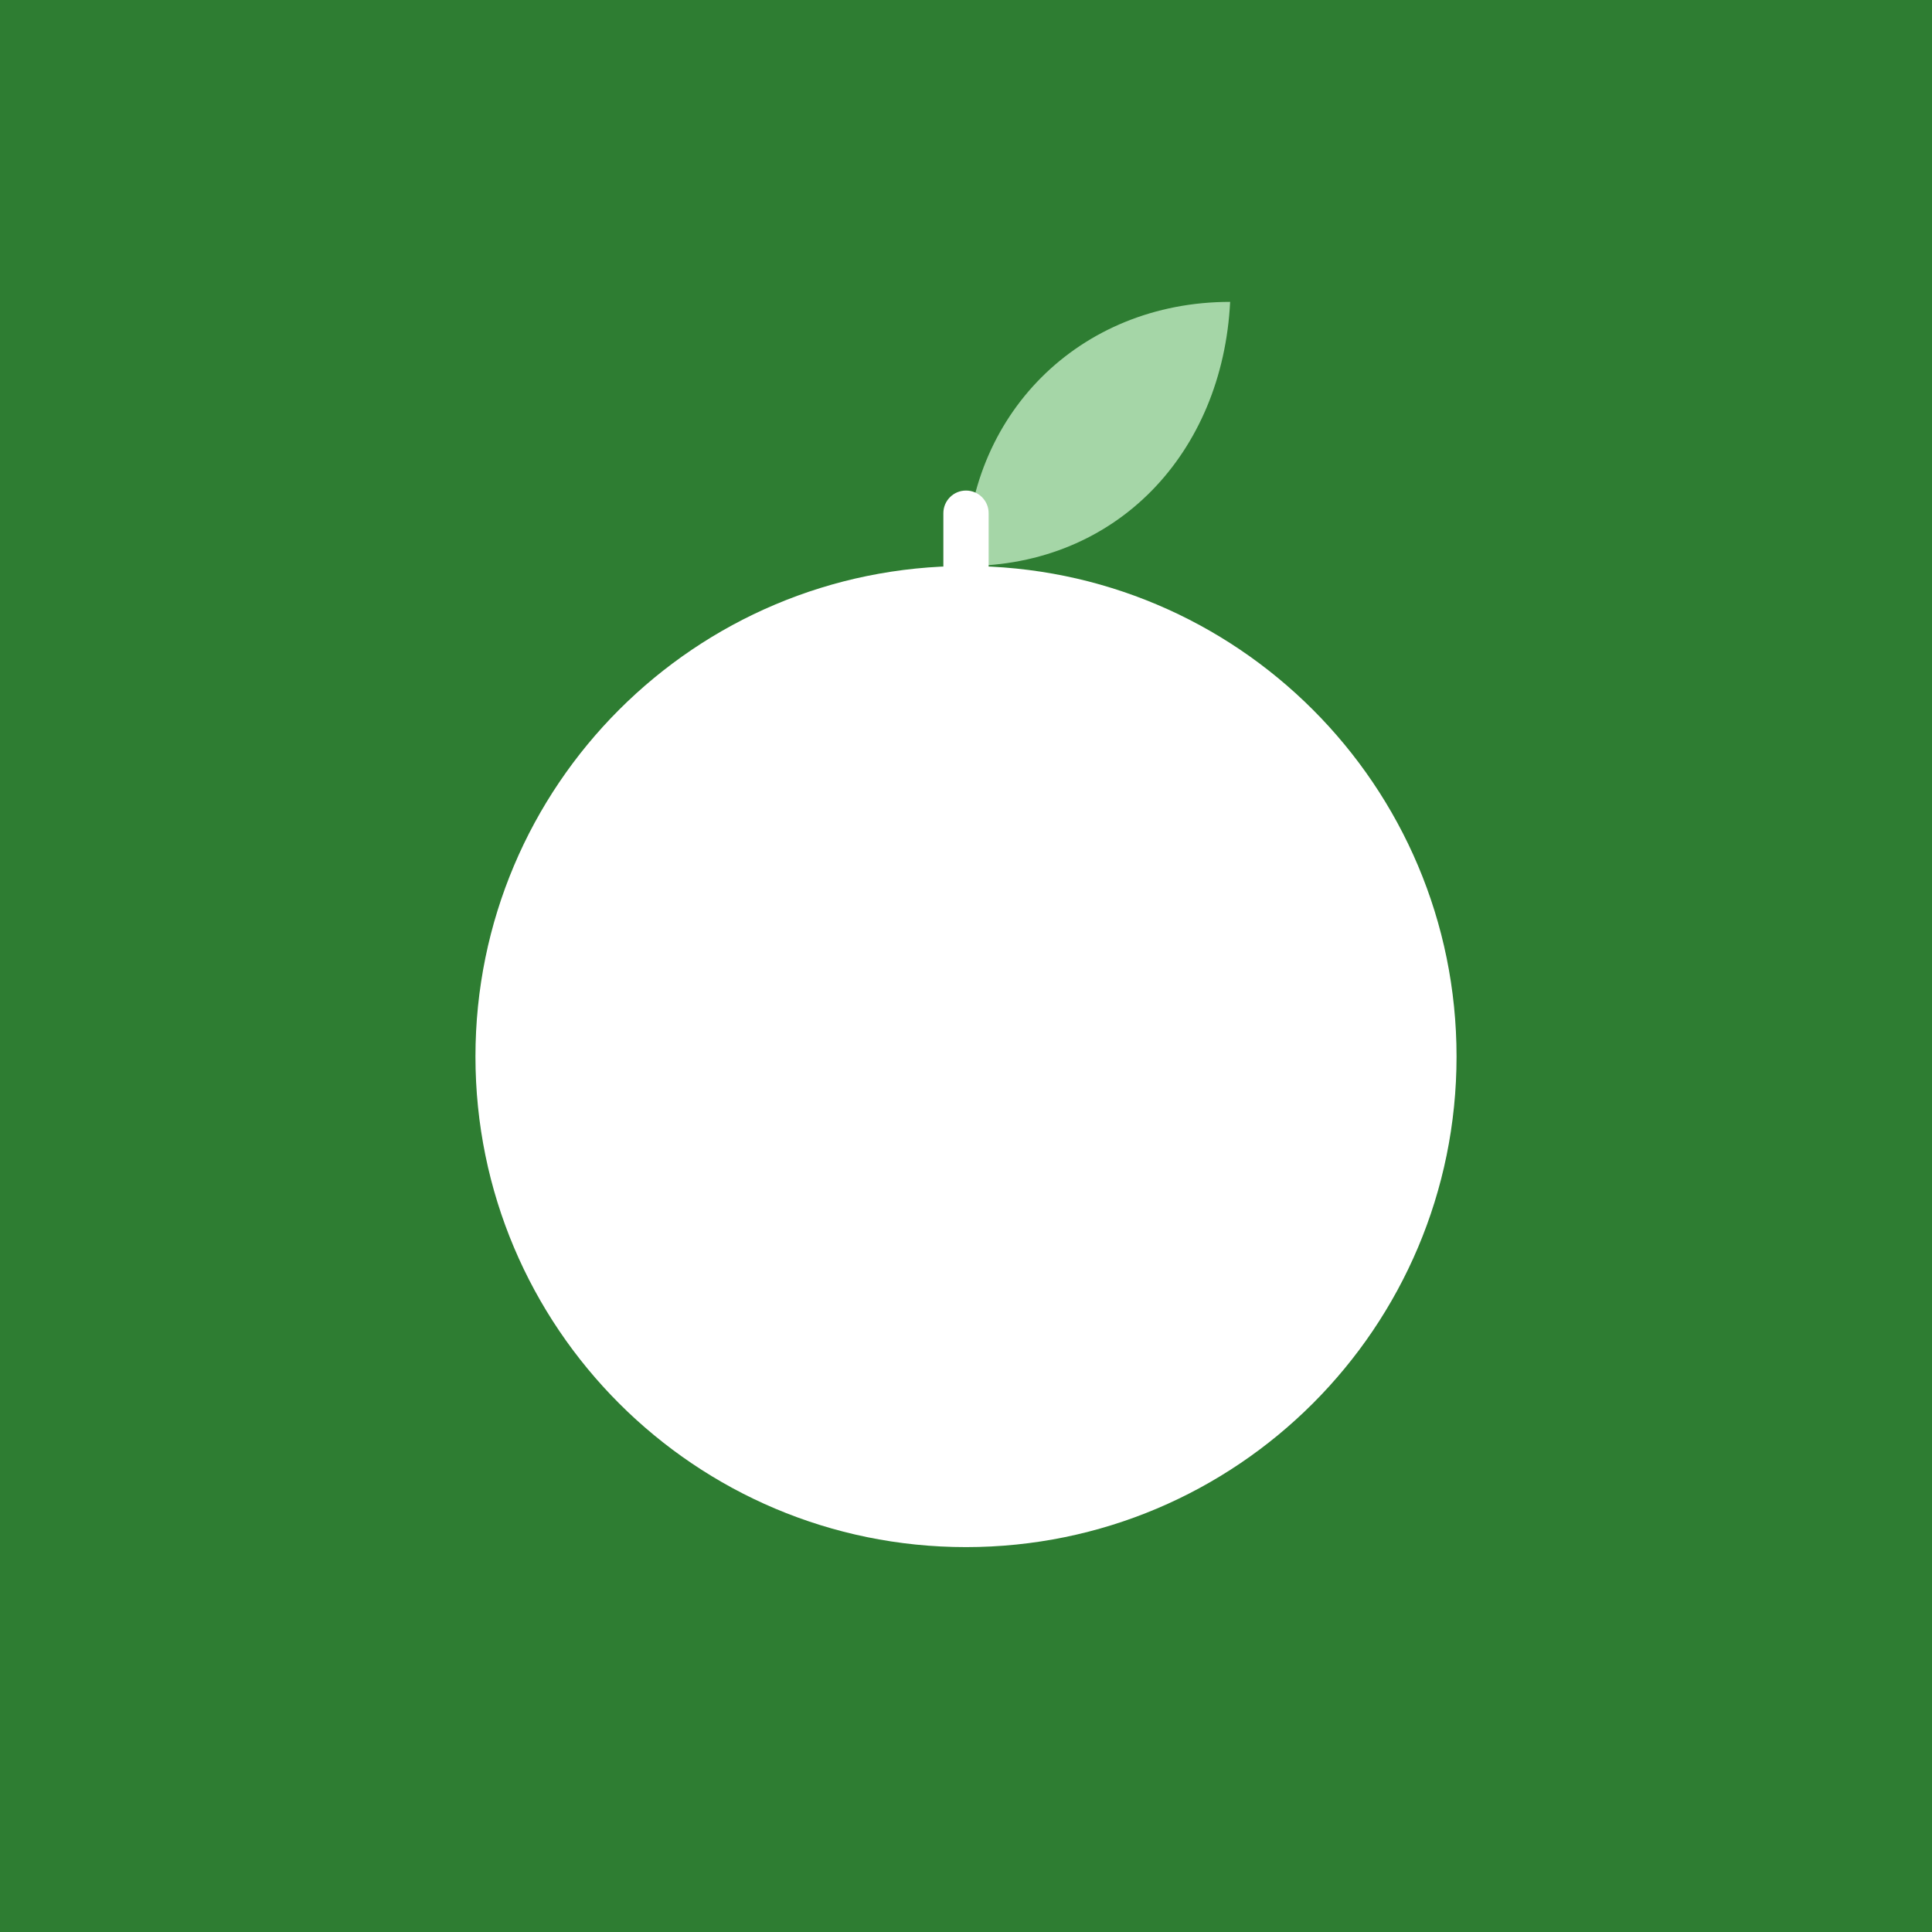
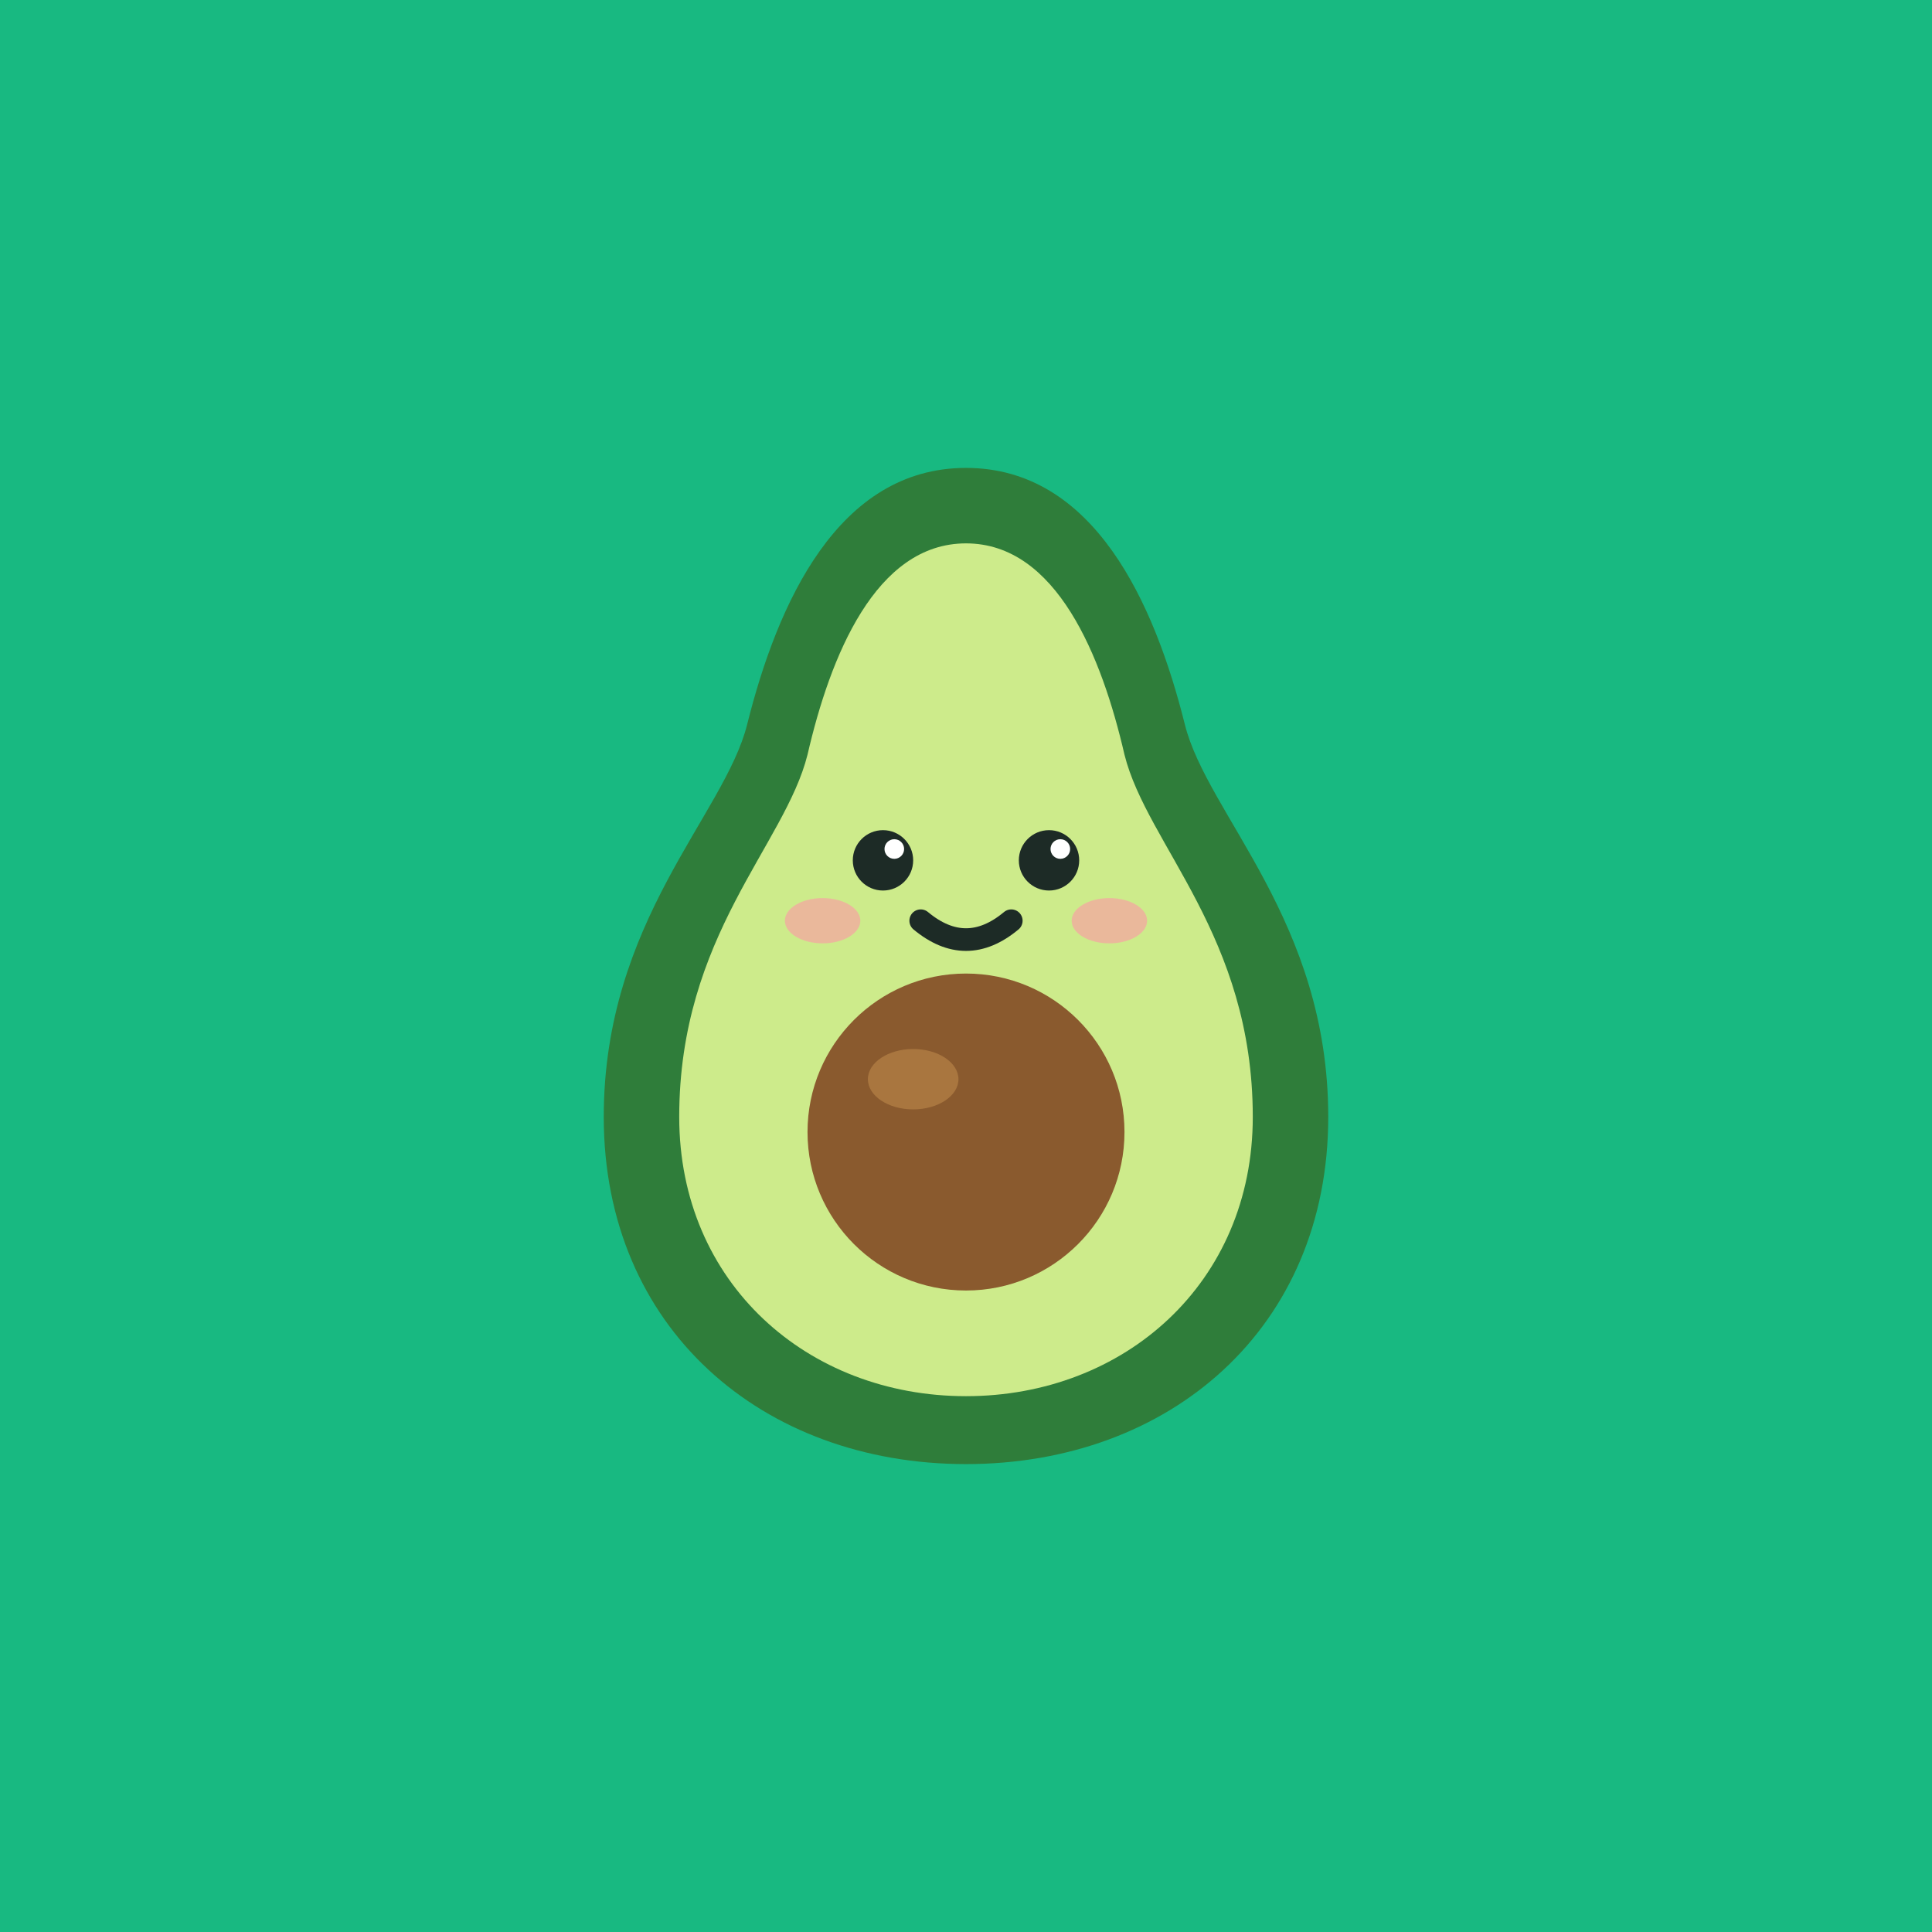
<svg xmlns="http://www.w3.org/2000/svg" viewBox="0 0 512 512">
-   <rect width="512" height="512" fill="#2e7d32" />
-   <circle cx="256" cy="280" r="130" fill="#fff" />
-   <path d="M256 150c0-40 30-70 70-70-2 40-30 70-70 70z" fill="#a5d6a7" />
-   <rect x="250" y="130" width="12" height="40" rx="6" fill="#fff" />
+   <rect width="512" height="512" fill="#18b981" />
+   <g transform="translate(136 116) scale(2)">
+     <path d="M60 4C43 4 35 22 31 38c-3 12-19 26-19 52 0 28 21 46 48 46s48-18 48-46c0-26-16-40-19-52C85 22 77 4 60 4z" fill="#2f7d3a" />
+     <path d="M60 14c-12 0-18 15-21 28-3 12-17 24-17 48 0 22 17 37 38 37s38-15 38-37c0-24-14-36-17-48-3-13-9-28-21-28z" fill="#cdeb8b" />
+     <circle cx="60" cy="92" r="21" fill="#8a5a2e" />
+     <ellipse cx="53" cy="85" rx="6" ry="4" fill="#a9763f" />
+     <circle cx="49" cy="56" r="4" fill="#1d2b26" />
+     <circle cx="71" cy="56" r="4" fill="#1d2b26" />
+     <circle cx="50.5" cy="54.5" r="1.3" fill="#fff" />
+     <circle cx="72.5" cy="54.5" r="1.3" fill="#fff" />
+     <path d="M54 64q6 5 12 0" fill="none" stroke="#1d2b26" stroke-width="3" stroke-linecap="round" />
+     <ellipse cx="41" cy="64" rx="5" ry="3" fill="#f7a3a3" opacity=".7" />
+     <ellipse cx="79" cy="64" rx="5" ry="3" fill="#f7a3a3" opacity=".7" />
+   </g>
</svg>
